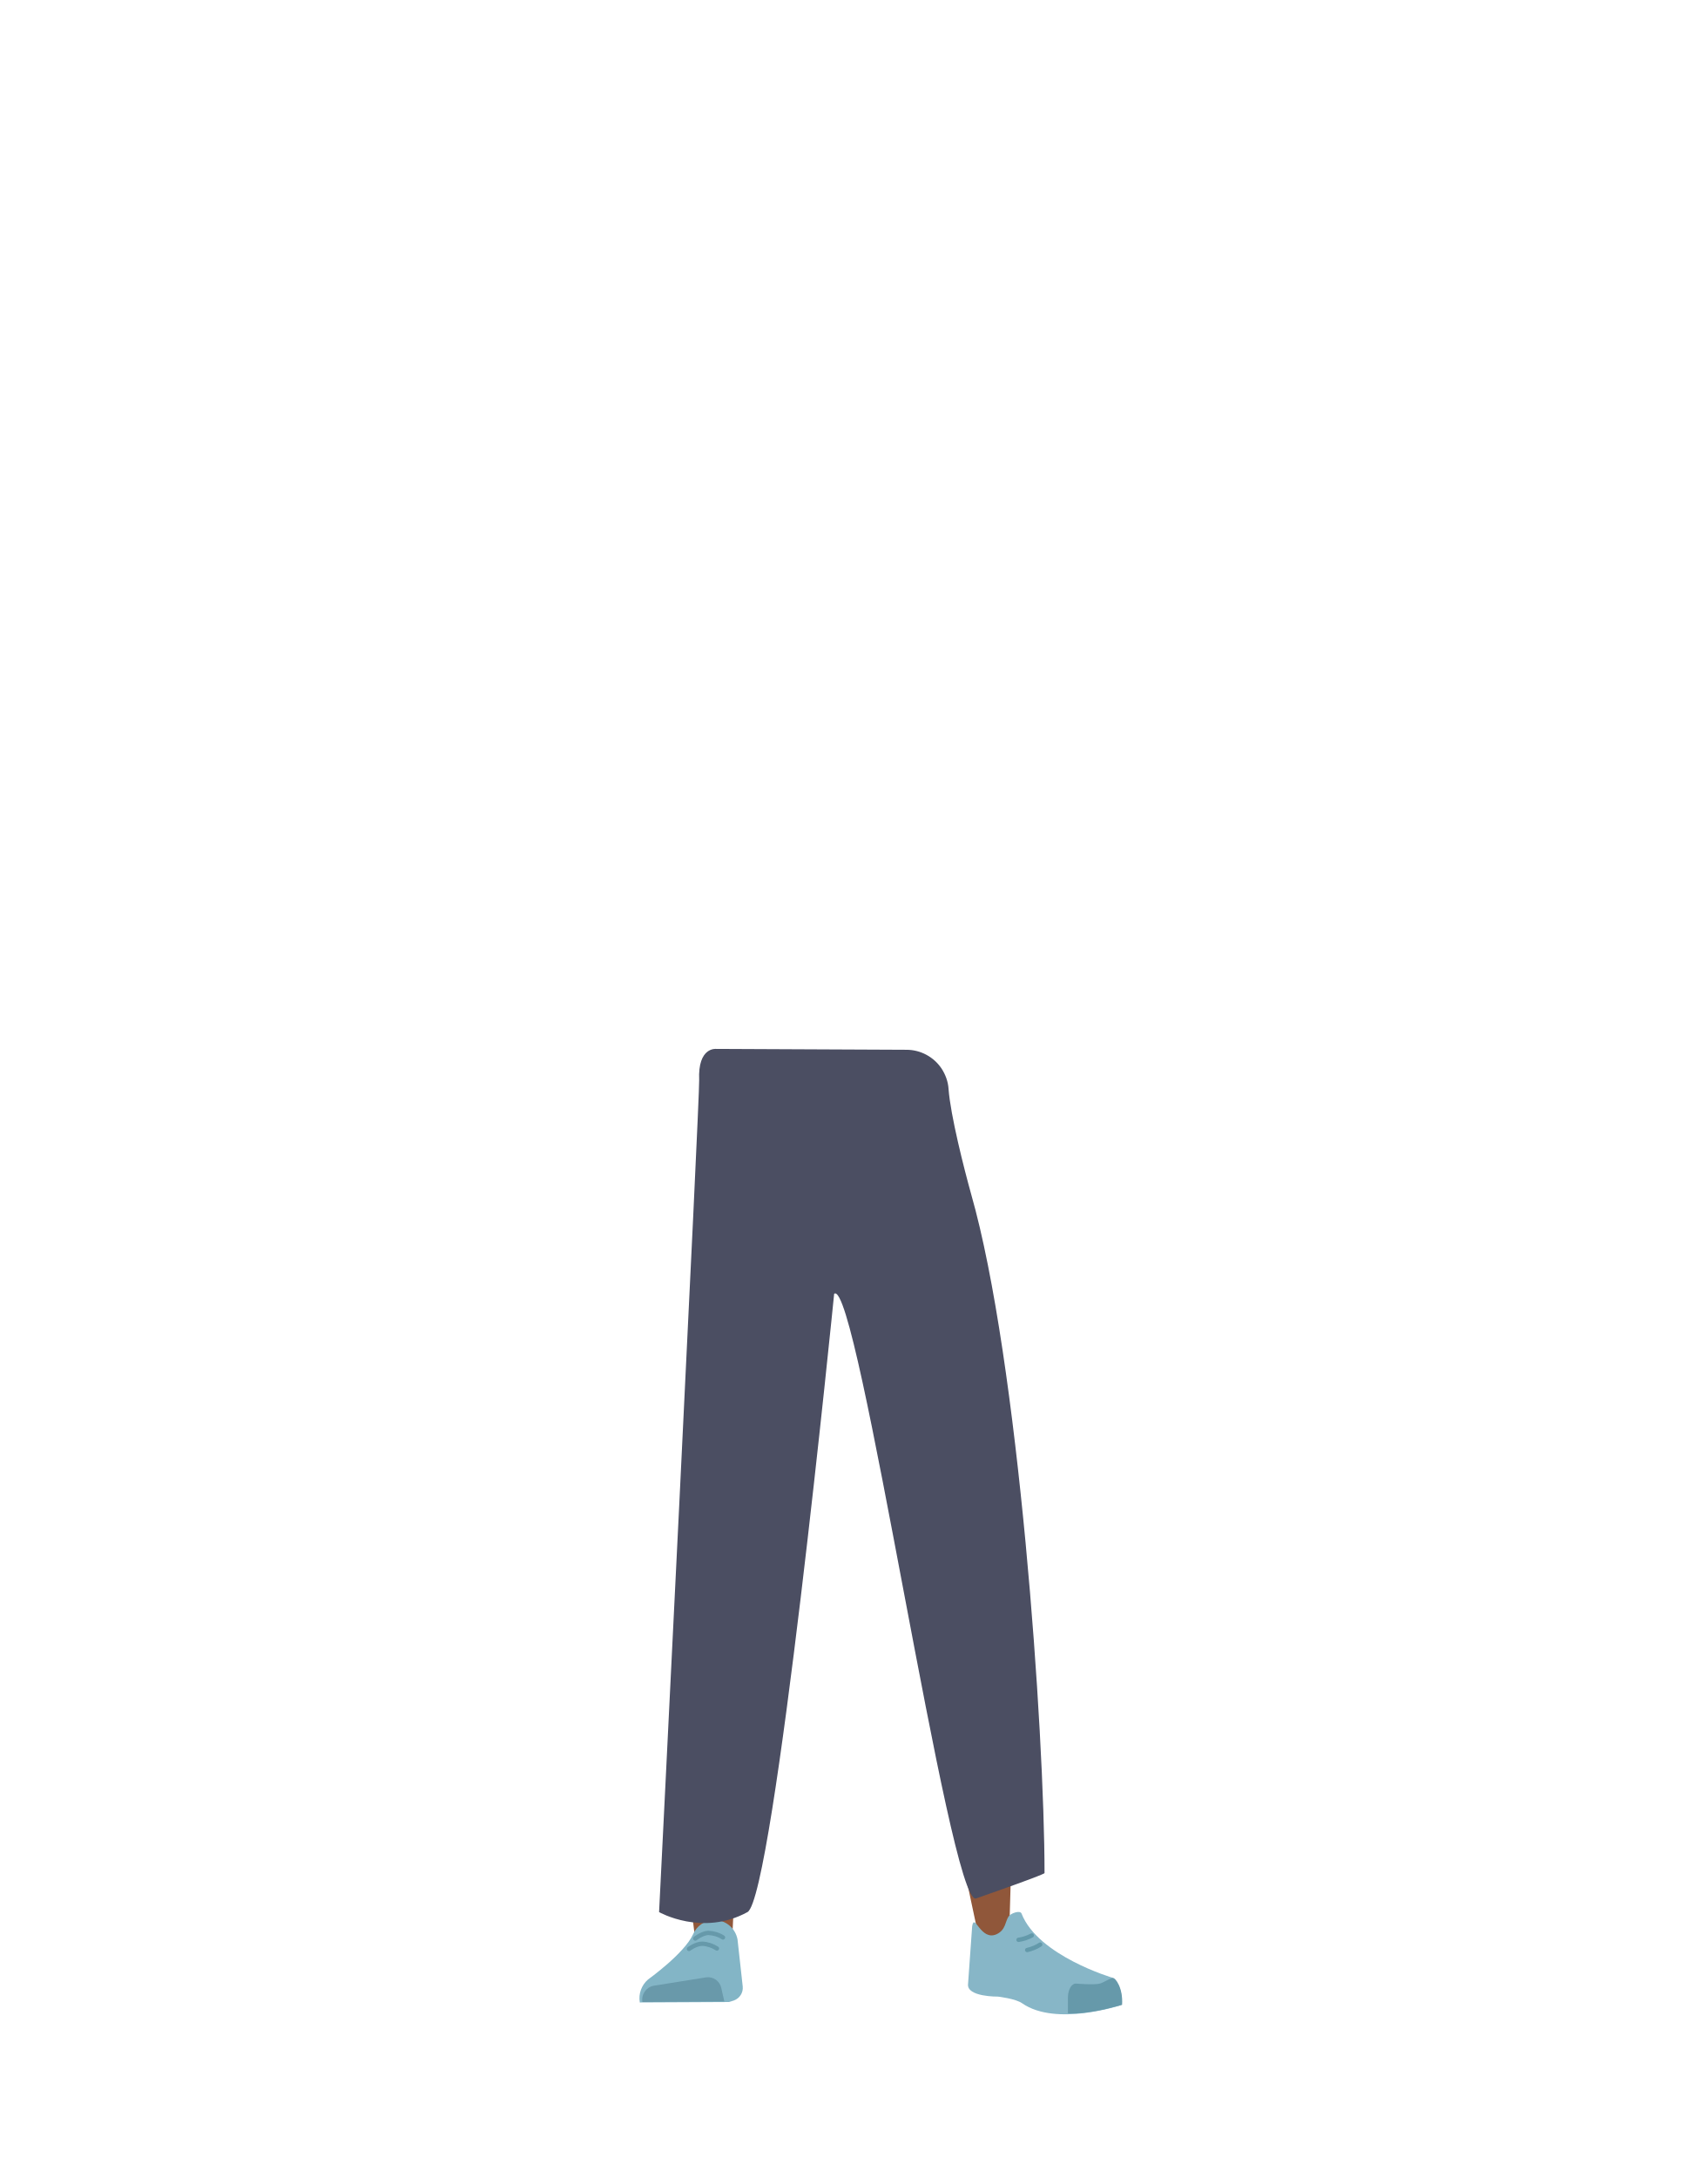
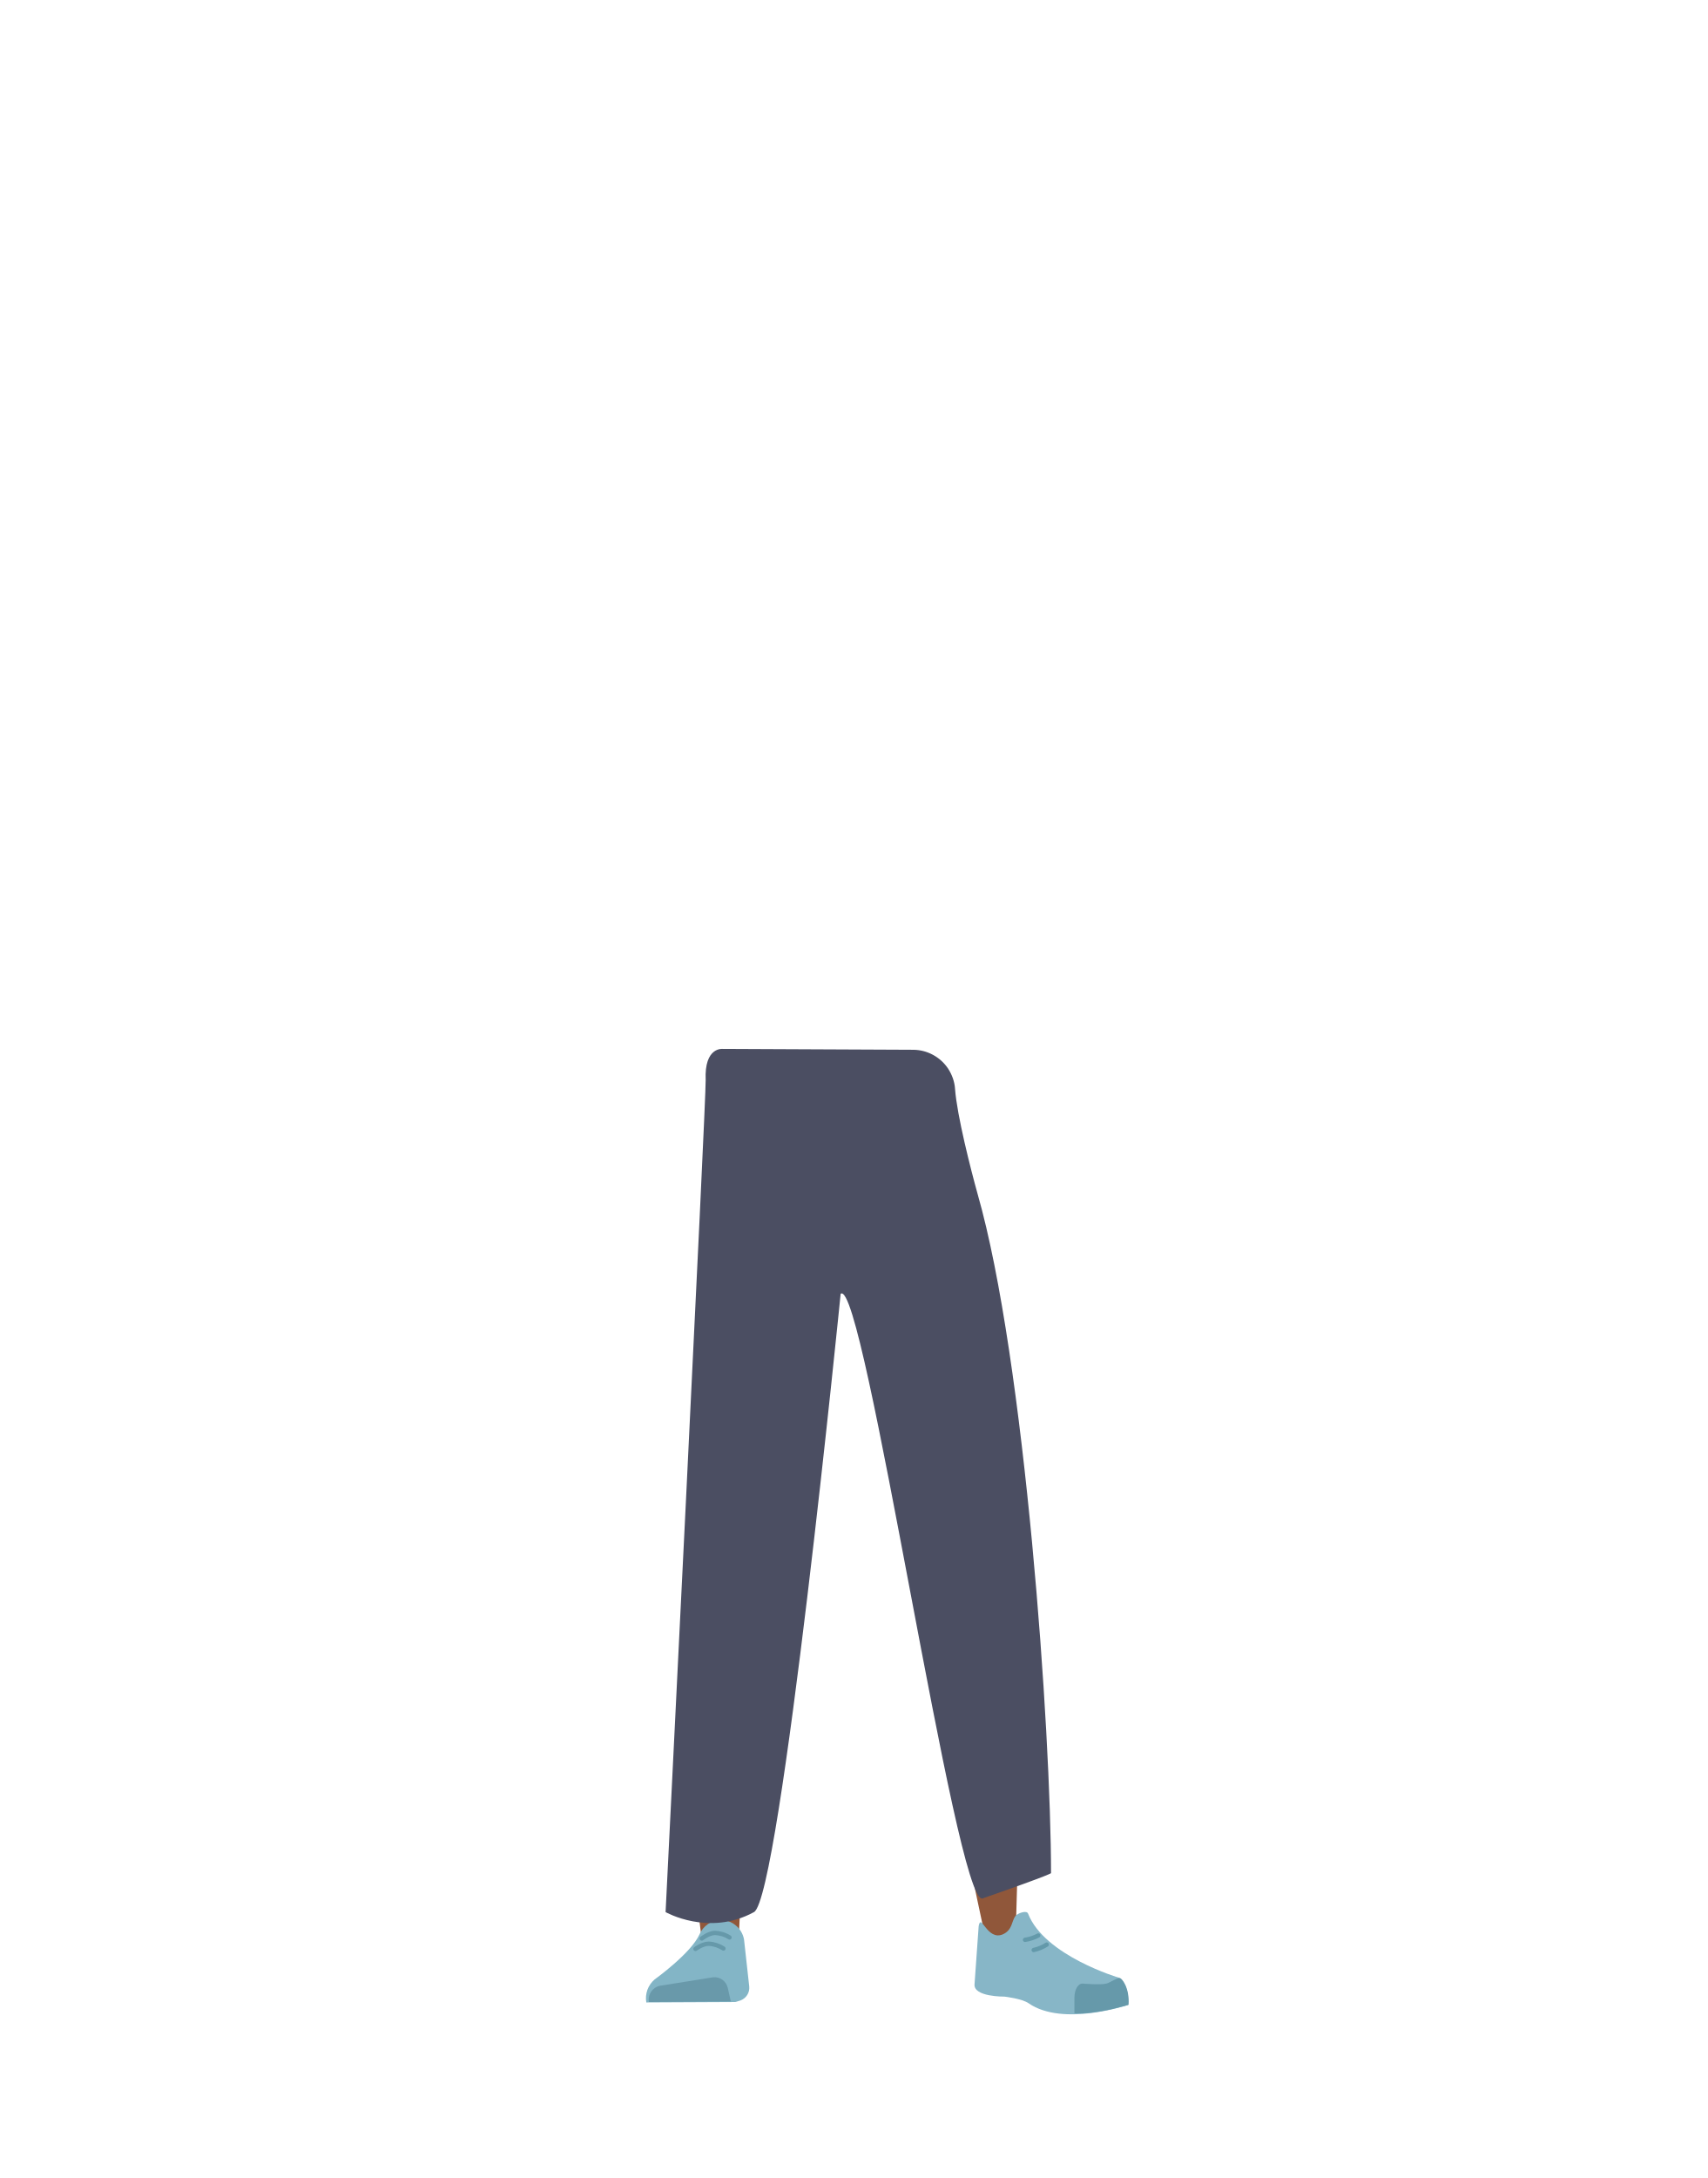
<svg xmlns="http://www.w3.org/2000/svg" version="1.1" id="Calque_9" x="0px" y="0px" viewBox="0 0 788 1005" style="enable-background:new 0 0 788 1005;" xml:space="preserve">
  <style type="text/css">
	.st0{fill:#90573A;}
	.st1{fill:#83B5C6;}
	.st2{fill:#6999AA;}
	.st3{fill:none;stroke:#6699AA;stroke-width:2;stroke-linecap:round;stroke-miterlimit:10;}
	.st4{fill:#87B6C7;}
	.st5{fill:#6699AA;}
	.st6{fill:none;stroke:#6399AA;stroke-width:2;stroke-linecap:round;stroke-miterlimit:10;}
	.st7{fill:#4B4E62;}
</style>
-   <path class="st0" d="M329.2,708.9c-9.2,0.2-14.6,5.3-16,13.4c0,0-1.5,36.4-1.7,51.7c-0.4,24.6,2.5,74.7,6.5,99  c0.9,5.3,2.8,21.3,2.8,21.3c0.5,4.6,4.4,8.1,9,8l0,0c4.6-0.4,8.1-4.1,8.2-8.7c0,0,0.8-18.5,1.4-24.7c2.2-22.3,9.5-66.6,10-89  c0.3-13.5-2.3-54.8-2.3-54.8C346.1,711.6,337.1,709,329.2,708.9L329.2,708.9z" />
-   <path class="st0" d="M440.2,701.9c9.1-1.1,15,3.3,17.3,11.3c0,0,6.6,34.5,8.5,49.9c3.2,24.7,0,122,0,122c-0.1,4.9-0.1,11.4-4.5,11.8  l0,0c-4.4,0.4-9.7-1.7-10.5-6.5c0,0-19.7-91.6-22.8-114.1c-1.8-13.5-3.9-55.5-3.9-55.5C423.8,707.1,432.4,703.1,440.2,701.9  L440.2,701.9z" />
-   <path class="st1" d="M329.5,885.9L329.5,885.9c-4.2,0.2-8,2.8-9.6,6.6l0,0c-4,8.9-20.8,20.9-20.8,20.9c-3,2.6-4.5,6.6-3.8,10.6l0,0  l41.1-0.2l2.3-0.7c2.7-1,4.4-3.6,4.1-6.5l-2.4-21.7C339.4,889.6,334.8,885.9,329.5,885.9z" />
-   <path class="st2" d="M296.5,923.8L296.5,923.8c-0.6-3.5,1.7-6.8,5.1-7.5l24.4-3.9c3.2-0.4,6.2,1.7,6.9,4.9l1.4,6.2L296.5,923.8z" />
-   <path class="st3" d="M320.9,894.5c0,0,3.2-2.5,6-2.6c2.4,0.1,4.8,0.8,6.8,2.1" />
-   <path class="st3" d="M318,899.3c0,0,3.2-2.4,6.1-2.4c2.4,0.1,4.8,0.9,6.8,2.2" />
-   <path class="st4" d="M460,892.5c4.3-2,3.9-6,5.6-8.3c1-1.4,5.3-2.9,5.9-1.2c7.6,19.5,42,29.6,42,29.6c3.7,3.2,4.6,7.8,4,12.6l0,0  c0,0-30,10.1-45.7-0.8c-3.1-2.2-11.2-3.1-11.2-3.1s-14.5,0.2-13.8-5.8l1.9-26.7C449.8,882.3,452.6,895.9,460,892.5z" />
-   <path class="st5" d="M517.9,925.1c0.5-7.8-3.1-12.6-4.3-12.4c-1.7,0.3-4.4,2.2-6,2.6c-2.7,0.7-10.8,0-10.8,0  c-2.1-0.2-3.8,2.5-3.9,6.2v7.5c0,0,5,0.7,16.7-1.8C511.5,926.8,517.9,925.1,517.9,925.1z" />
-   <path class="st6" d="M476.2,893.1c-1.9,1-4,1.7-6.1,2" />
-   <path class="st6" d="M480.1,897.3c-1.8,1.2-3.9,2-6,2.5" />
-   <path class="st7" d="M330.6,484c0,0-8.6-1.1-7.9,14.4c0.3,7.5-18.5,383.9-18.5,383.9s20,11.4,40.8,0c12.2-6.7,40-285.3,40-285.3  c10.8-8.3,53.3,283.3,65.5,279c33-11.5,31.6-11.7,31.6-11.7c0-64.9-12-236.9-33.9-313.4c-3.2-11.5-9.5-36.2-10.4-48.4  c-0.2-3.4-1.4-6.6-3.2-9.4l0,0c-3.6-5.4-9.7-8.7-16.2-8.7L332,484" />
+   <path class="st0" d="M332.2,708.9c-9.2,0.2-14.6,5.3-16,13.4c0,0-1.5,36.4-1.7,51.7c-0.4,24.6,2.5,74.7,6.5,99  c0.9,5.3,2.8,21.3,2.8,21.3c0.5,4.6,4.4,8.1,9,8l0,0c4.6-0.4,8.1-4.1,8.2-8.7c0,0,0.8-18.5,1.4-24.7c2.2-22.3,9.5-66.6,10-89  c0.3-13.5-2.3-54.8-2.3-54.8C349.1,711.6,340.1,709,332.2,708.9L332.2,708.9z" />
+   <path class="st0" d="M443.2,701.9c9.1-1.1,15,3.3,17.3,11.3c0,0,6.6,34.5,8.5,49.9c3.2,24.7,0,122,0,122c-0.1,4.9-0.1,11.4-4.5,11.8  l0,0c-4.4,0.4-9.7-1.7-10.5-6.5c0,0-19.7-91.6-22.8-114.1c-1.8-13.5-3.9-55.5-3.9-55.5C426.8,707.1,435.4,703.1,443.2,701.9  L443.2,701.9z" />
+   <path class="st1" d="M332.5,885.9L332.5,885.9c-4.2,0.2-8,2.8-9.6,6.6l0,0c-4,8.9-20.8,20.9-20.8,20.9c-3,2.6-4.5,6.6-3.8,10.6l0,0  l41.1-0.2l2.3-0.7c2.7-1,4.4-3.6,4.1-6.5l-2.4-21.7C342.4,889.6,337.8,885.9,332.5,885.9z" />
+   <path class="st2" d="M299.5,923.8L299.5,923.8c-0.6-3.5,1.7-6.8,5.1-7.5l24.4-3.9c3.2-0.4,6.2,1.7,6.9,4.9l1.4,6.2L299.5,923.8z" />
+   <path class="st3" d="M323.9,894.5c0,0,3.2-2.5,6-2.6c2.4,0.1,4.8,0.8,6.8,2.1" />
+   <path class="st3" d="M321,899.3c0,0,3.2-2.4,6.1-2.4c2.4,0.1,4.8,0.9,6.8,2.2" />
+   <path class="st4" d="M463,892.5c4.3-2,3.9-6,5.6-8.3c1-1.4,5.3-2.9,5.9-1.2c7.6,19.5,42,29.6,42,29.6c3.7,3.2,4.6,7.8,4,12.6l0,0  c0,0-30,10.1-45.7-0.8c-3.1-2.2-11.2-3.1-11.2-3.1s-14.5,0.2-13.8-5.8l1.9-26.7C452.8,882.3,455.6,895.9,463,892.5z" />
+   <path class="st5" d="M520.9,925.1c0.5-7.8-3.1-12.6-4.3-12.4c-1.7,0.3-4.4,2.2-6,2.6c-2.7,0.7-10.8,0-10.8,0  c-2.1-0.2-3.8,2.5-3.9,6.2v7.5c0,0,5,0.7,16.7-1.8C514.5,926.8,520.9,925.1,520.9,925.1z" />
+   <path class="st6" d="M479.2,893.1c-1.9,1-4,1.7-6.1,2" />
+   <path class="st6" d="M483.1,897.3c-1.8,1.2-3.9,2-6,2.5" />
+   <path class="st7" d="M333.6,484c0,0-8.6-1.1-7.9,14.4c0.3,7.5-18.5,383.9-18.5,383.9s20,11.4,40.8,0c12.2-6.7,40-285.3,40-285.3  c10.8-8.3,53.3,283.3,65.5,279c33-11.5,31.6-11.7,31.6-11.7c0-64.9-12-236.9-33.9-313.4c-3.2-11.5-9.5-36.2-10.4-48.4  c-0.2-3.4-1.4-6.6-3.2-9.4l0,0c-3.6-5.4-9.7-8.7-16.2-8.7L335,484" />
</svg>
